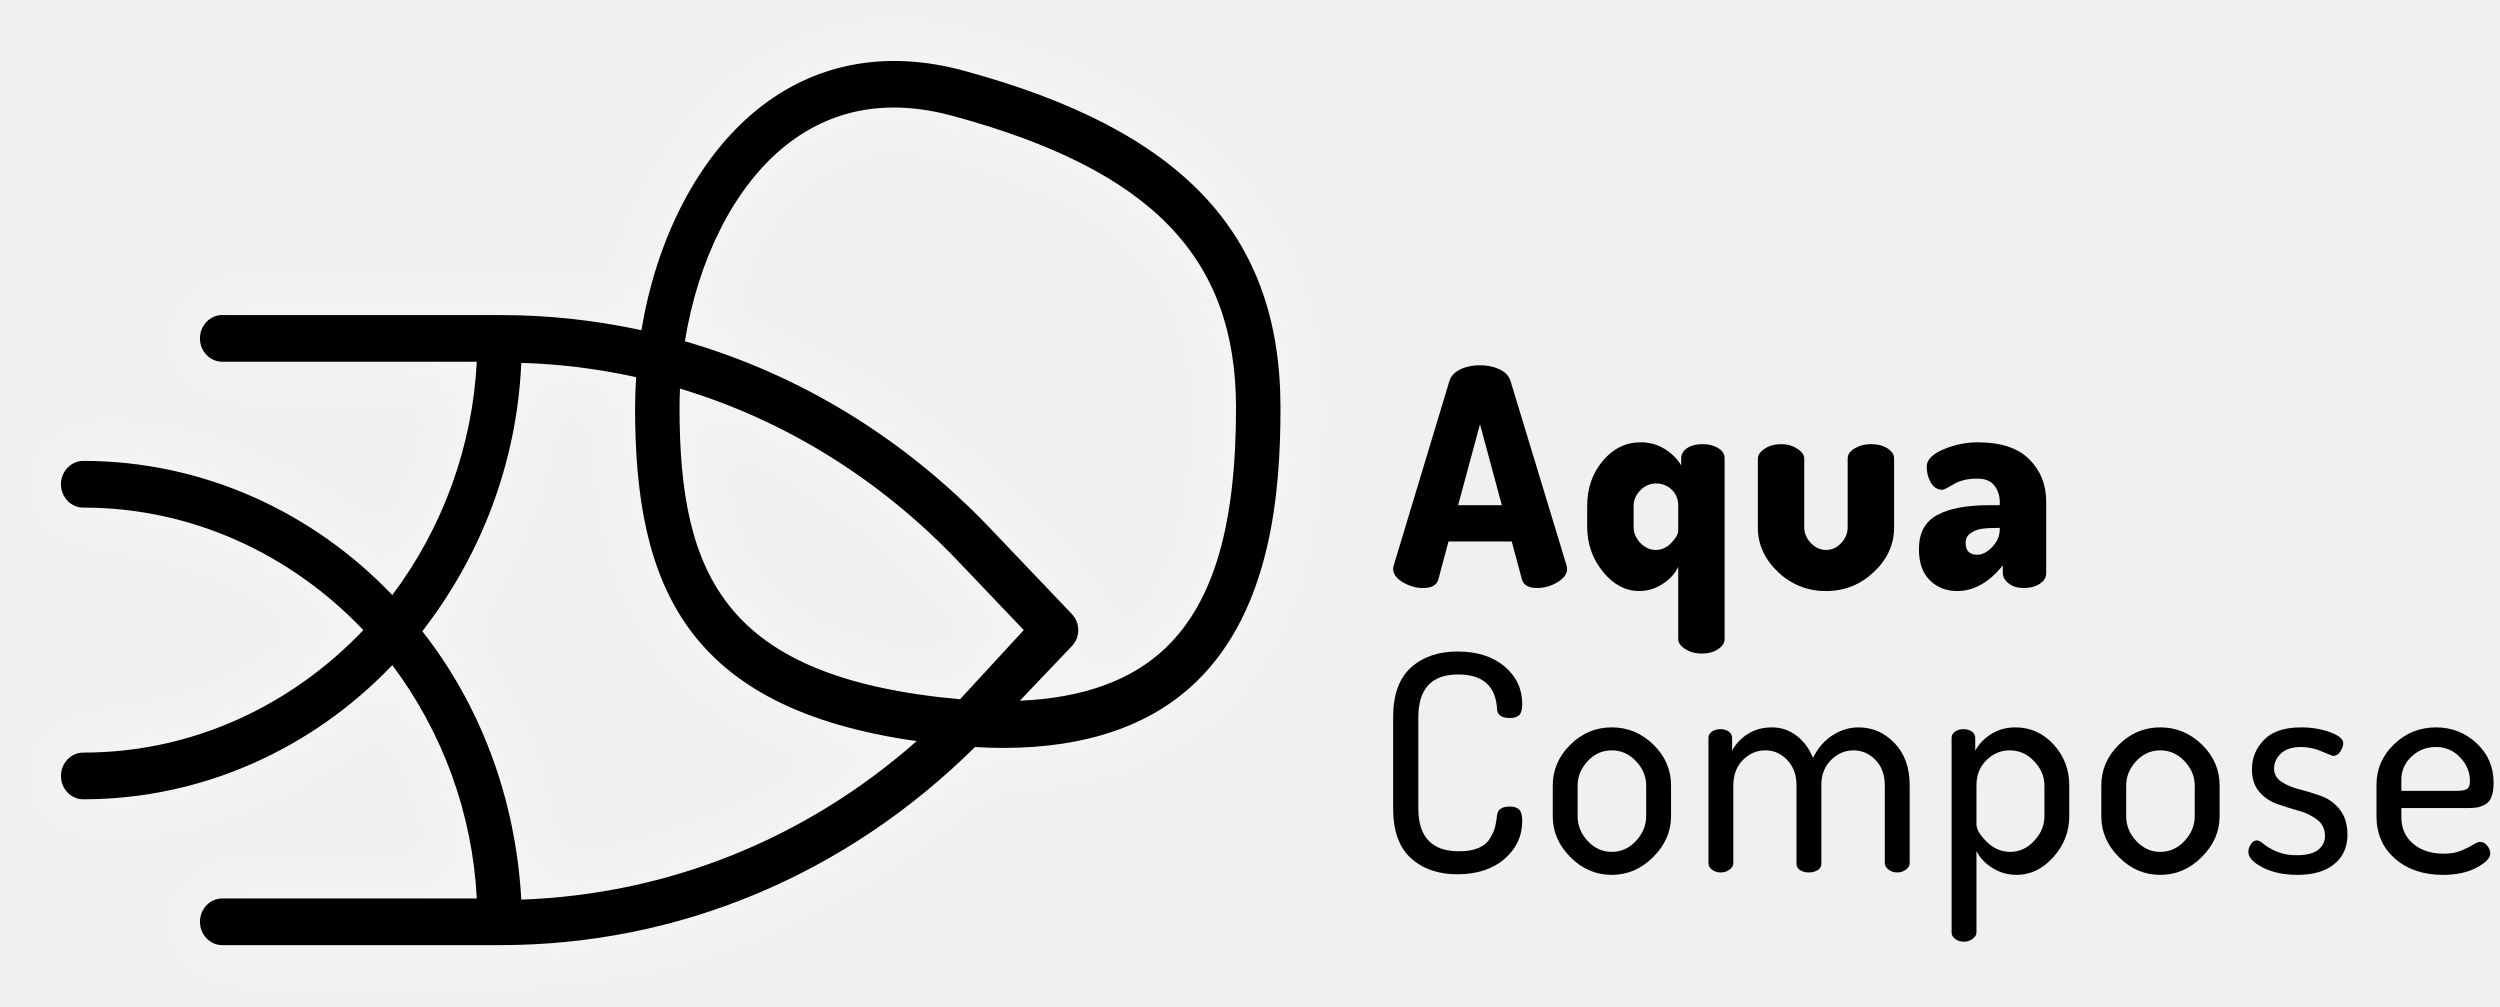
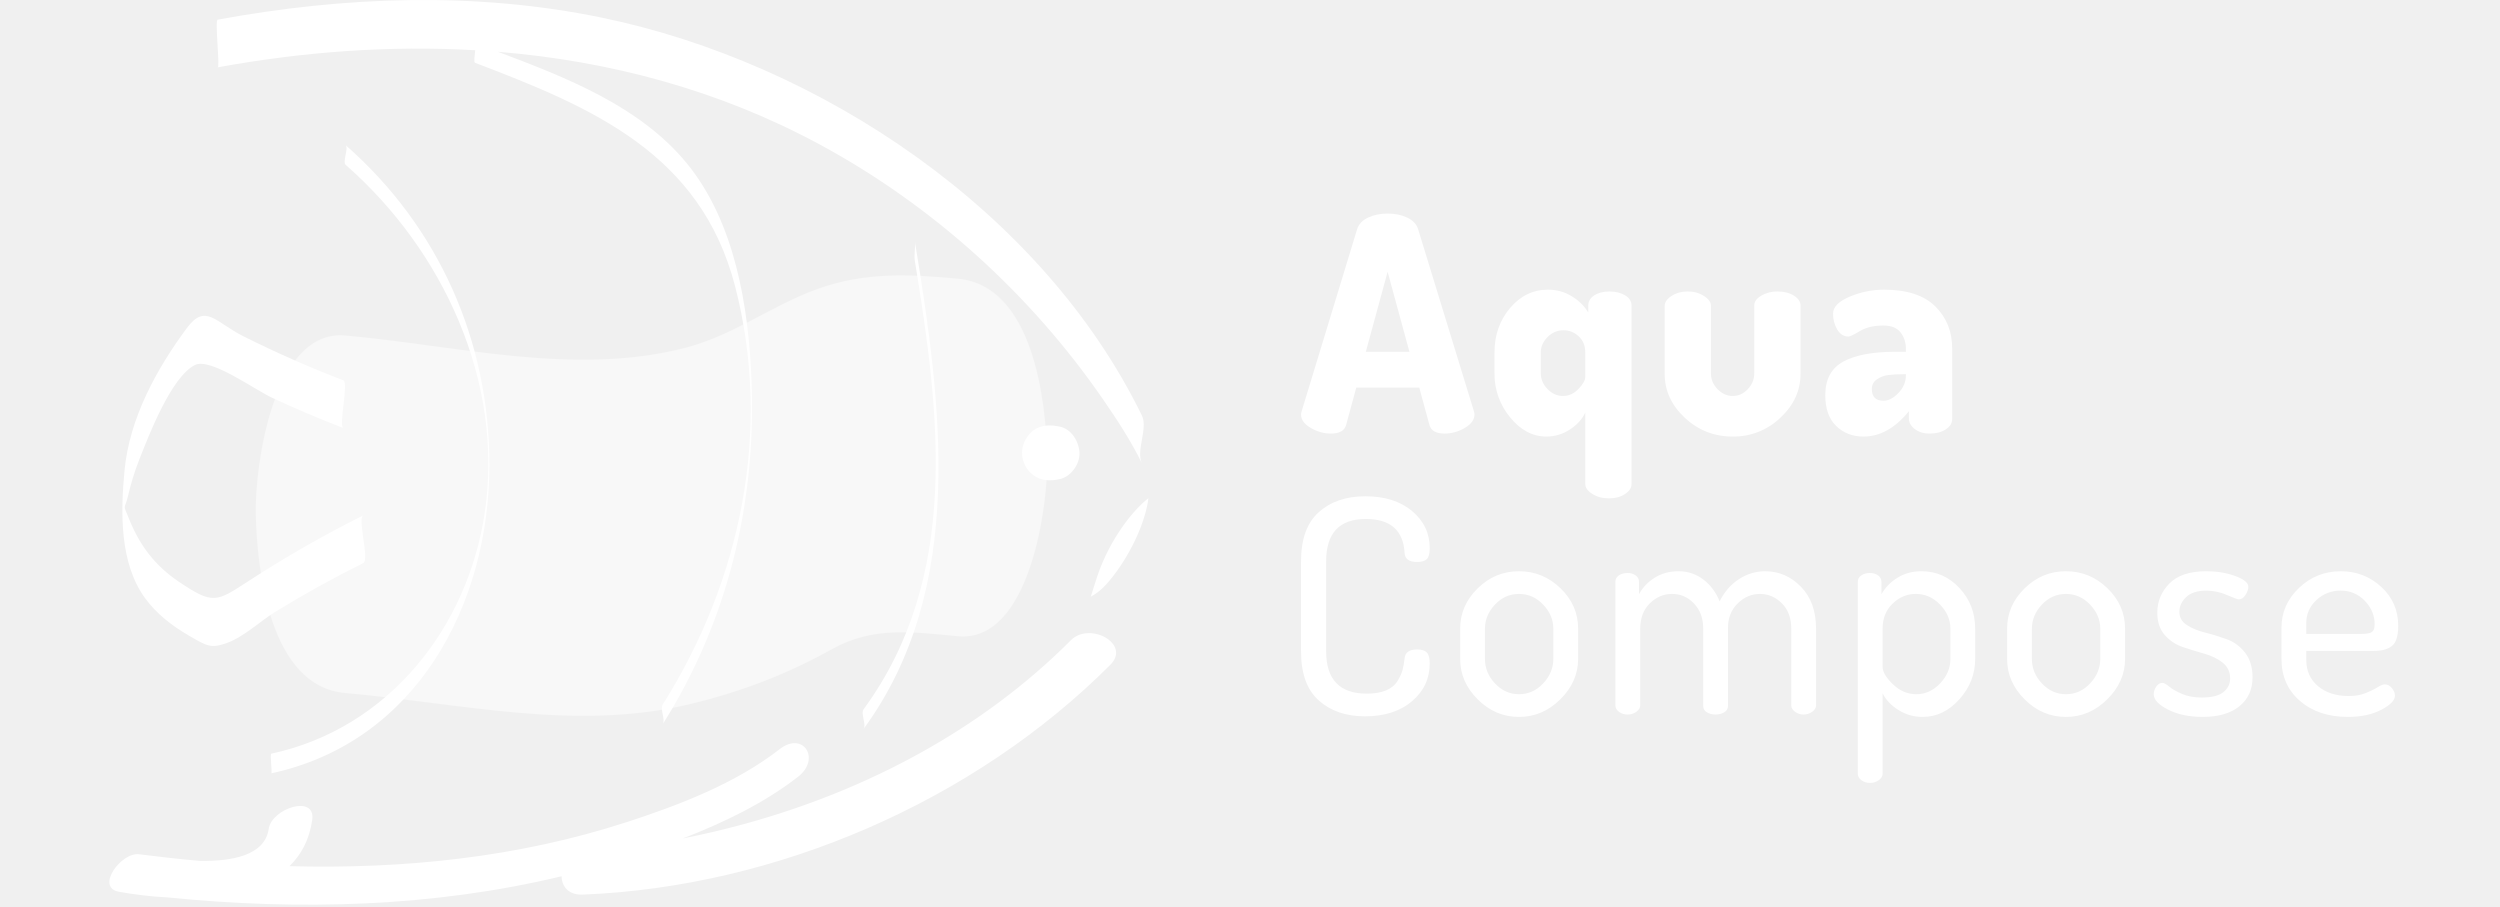
- <svg xmlns="http://www.w3.org/2000/svg" xmlns:xlink="http://www.w3.org/1999/xlink" width="164" height="66" viewBox="0 0 164 66">
-   <defs>
-     <path id="b" d="M72.482 38.486c-2.232 2.15-5.451 3.307-9.58 3.48l3.393-3.56a1.53 1.53 0 0 0 0-2.144l-5.324-5.588C55.306 24.73 48.435 20.555 40.93 18.387c.852-5.33 3.211-10.078 6.497-12.75 3.079-2.503 6.79-3.192 11.037-2.044 13.05 3.532 18.619 9.262 18.619 19.16 0 7.712-1.462 12.711-4.6 15.733zM58.98 41.87l-.025-.001c-15.37-1.39-18.378-8.062-18.378-19.117 0-.42.011-.84.03-1.259 6.812 2.045 13.073 5.89 18.25 11.325l4.303 4.516-4.18 4.536zm-35.276-4.46c3.793-4.898 6.2-10.945 6.492-17.605 2.556.074 5.075.394 7.536.938a31.404 31.404 0 0 0-.072 2.01c0 11.539 3.23 19.707 18.472 21.864-7.263 6.412-16.312 10.059-25.936 10.398-.365-6.66-2.7-12.783-6.492-17.604zM59.193.63C54.101-.75 49.414.146 45.638 3.217c-3.862 3.14-6.568 8.429-7.559 14.444a43.75 43.75 0 0 0-9.272-.993H10.575c-.802 0-1.458.689-1.458 1.53 0 .843.656 1.531 1.458 1.531h16.703a27.898 27.898 0 0 1-5.544 15.309c-5.178-5.435-12.399-8.803-20.275-8.803-.803 0-1.46.69-1.46 1.53 0 .844.657 1.533 1.46 1.533 7.147 0 13.638 3.061 18.378 8.036-4.74 4.975-11.231 8.037-18.378 8.037-.803 0-1.46.69-1.46 1.53 0 .842.657 1.532 1.46 1.532 7.876 0 15.097-3.368 20.275-8.802a27.89 27.89 0 0 1 5.544 15.308H10.575c-.802 0-1.458.688-1.458 1.53 0 .843.656 1.531 1.458 1.531h18.233c11.712 0 22.674-4.611 31.152-12.995.623.035 1.237.059 1.832.059 5.428 0 9.68-1.45 12.663-4.322C79.425 35.956 80 28.182 80 22.752 80 11.346 73.583 4.522 59.192.63z" />
-     <filter id="a" width="115%" height="120.7%" x="-7.5%" y="-10.3%" filterUnits="objectBoundingBox">
-       <feOffset in="SourceAlpha" result="shadowOffsetOuter1" />
-       <feGaussianBlur in="shadowOffsetOuter1" result="shadowBlurOuter1" stdDeviation="2" />
-       <feColorMatrix in="shadowBlurOuter1" values="0 0 0 0 1 0 0 0 0 1 0 0 0 0 1 0 0 0 0.5 0" />
-     </filter>
-   </defs>
-   <g fill="none" fill-rule="evenodd">
-     <path fill="black" d="M147.492 55.884c0-.17.055-.34.165-.505.112-.164.248-.25.404-.25.104 0 .256.086.452.25.195.166.478.327.844.486.366.159.8.238 1.297.238.655 0 1.13-.12 1.424-.36.294-.242.441-.543.441-.903 0-.442-.163-.792-.49-1.054a3.402 3.402 0 0 0-1.198-.59c-.471-.134-.943-.28-1.415-.442a2.735 2.735 0 0 1-1.198-.802c-.328-.374-.491-.869-.491-1.483 0-.747.264-1.393.796-1.938.53-.544 1.338-.815 2.424-.815.694 0 1.33.105 1.906.317.577.212.865.453.865.722 0 .158-.062.336-.187.534-.125.199-.277.297-.461.297-.052 0-.304-.096-.757-.29a3.39 3.39 0 0 0-1.344-.293c-.603 0-1.052.146-1.347.432-.293.288-.443.612-.443.972 0 .375.166.67.494.883.325.214.728.38 1.206.502.478.12.952.268 1.424.44.472.175.872.472 1.2.893.325.421.49.966.49 1.634 0 .812-.288 1.454-.865 1.925-.574.471-1.382.707-2.415.707-.89 0-1.65-.161-2.28-.485-.628-.323-.941-.664-.941-1.022zm10.037-4.005h3.633c.341 0 .57-.042.688-.13.117-.084.178-.253.178-.504 0-.596-.218-1.117-.65-1.567a2.12 2.12 0 0 0-1.59-.675c-.616 0-1.146.21-1.59.627a2.015 2.015 0 0 0-.669 1.535v.714zm-1.63 1.665v-2.082c0-1.017.382-1.896 1.15-2.636.765-.741 1.683-1.11 2.758-1.11 1.021 0 1.905.346 2.652 1.034.747.691 1.12 1.555 1.12 2.593 0 .389-.046.701-.139.934a.914.914 0 0 1-.421.502c-.19.1-.366.163-.532.191-.162.025-.38.04-.657.04h-4.301v.595c0 .727.257 1.307.775 1.745.518.436 1.19.653 2.014.653.432 0 .808-.066 1.13-.199.32-.132.58-.26.777-.384.194-.127.352-.19.47-.19.183 0 .34.084.47.249.131.165.197.332.197.506 0 .302-.297.614-.893.93-.597.318-1.333.477-2.21.477-1.283 0-2.33-.354-3.143-1.061-.811-.707-1.218-1.637-1.218-2.787zM95.653 33.141h2.868l-1.434-5.313-1.434 5.313zm-4.263 4.165c0-.041.012-.113.04-.22l3.652-12.094c.106-.331.344-.585.718-.763.373-.18.802-.268 1.287-.268.484 0 .912.089 1.287.268.372.178.61.432.716.763l3.674 12.094c.024.107.038.179.038.22 0 .343-.212.64-.638.892a2.58 2.58 0 0 1-1.326.376c-.564 0-.898-.192-1.002-.575l-.667-2.478h-4.146L94.357 38c-.105.383-.44.575-1.002.575-.458 0-.9-.126-1.325-.376-.426-.251-.64-.549-.64-.892zm15.774-2.743c0 .393.147.743.442 1.052.295.306.63.461 1.012.461.392 0 .736-.158 1.03-.473.295-.313.443-.575.443-.786v-1.63c0-.445-.146-.802-.434-1.071a1.425 1.425 0 0 0-1-.402 1.43 1.43 0 0 0-1.051.45c-.295.302-.442.643-.442 1.024v1.375zm-3.045.006V33.18c0-1.15.34-2.132 1.021-2.945.681-.813 1.513-1.22 2.496-1.22.575 0 1.1.147 1.571.44.472.293.831.653 1.079 1.079v-.46c0-.279.132-.507.393-.68.262-.172.596-.26 1.002-.26s.75.086 1.031.26c.282.17.423.394.423.672v11.858c0 .25-.144.471-.431.663-.29.193-.644.287-1.063.287-.418 0-.78-.098-1.09-.297-.307-.197-.46-.416-.46-.654v-4.749c-.197.438-.533.815-1.012 1.127-.478.314-.992.47-1.542.47-.904 0-1.7-.422-2.387-1.27-.688-.845-1.03-1.823-1.03-2.933zm11.196.039v-4.52c0-.239.15-.456.451-.655.3-.198.661-.297 1.08-.297.394 0 .744.099 1.05.297.31.197.462.415.462.652v4.508c0 .383.144.724.432 1.029.29.303.623.455 1.002.455.38 0 .71-.152.993-.455.282-.305.422-.646.422-1.03v-4.527c0-.25.154-.467.462-.651a2.03 2.03 0 0 1 1.07-.278c.433 0 .793.092 1.08.278.288.186.433.403.433.653v4.541c0 1.111-.442 2.083-1.326 2.916-.884.832-1.927 1.248-3.134 1.248a4.443 4.443 0 0 1-3.151-1.248c-.884-.833-1.326-1.805-1.326-2.916zm13.631 1.013c0 .514.256.771.766.771.327 0 .655-.17.983-.514.326-.343.49-.735.49-1.177v-.072h-.078c-.433 0-.79.017-1.072.055-.28.036-.533.132-.754.285a.741.741 0 0 0-.335.652zm-3.064.403c0-1.055.396-1.8 1.189-2.233.79-.433 1.928-.65 3.407-.65h.707v-.209c0-.414-.118-.774-.352-1.079-.237-.304-.61-.456-1.121-.456-.629 0-1.147.122-1.551.366-.406.245-.656.366-.746.366-.315 0-.565-.154-.747-.465a2.044 2.044 0 0 1-.275-1.06c0-.436.363-.81 1.09-1.122a5.723 5.723 0 0 1 2.269-.465c1.505 0 2.628.37 3.368 1.11.74.74 1.11 1.666 1.11 2.776v4.719c0 .264-.142.489-.423.675-.28.185-.638.277-1.07.277-.38 0-.701-.099-.962-.296-.262-.197-.392-.438-.392-.72v-.468c-.905 1.122-1.9 1.682-2.986 1.682-.722 0-1.32-.233-1.798-.701-.478-.469-.717-1.151-.717-2.047zM91.39 53.029v-5.967c0-1.48.39-2.571 1.17-3.273.78-.7 1.797-1.05 3.054-1.05 1.284 0 2.312.327 3.085.98.773.655 1.159 1.478 1.159 2.47 0 .357-.067.598-.197.724-.131.125-.34.188-.629.188-.523 0-.798-.191-.825-.576-.079-1.518-.93-2.28-2.553-2.28-1.743 0-2.612.94-2.612 2.817v5.967c0 1.878.89 2.816 2.671 2.816.51 0 .935-.073 1.277-.217.34-.146.592-.358.756-.637.164-.276.272-.514.324-.712.052-.199.099-.464.137-.793.04-.384.314-.576.825-.576.29 0 .498.066.629.199.13.132.197.377.197.734 0 1.003-.39 1.84-1.17 2.507-.778.669-1.81 1.003-3.093 1.003-1.243 0-2.256-.351-3.034-1.053-.78-.7-1.17-1.79-1.17-3.27zm12.102.51c0 .618.221 1.165.668 1.637.444.472.969.708 1.57.708.616 0 1.145-.24 1.592-.718.444-.481.668-1.021.668-1.627v-2.01c0-.591-.224-1.124-.668-1.596-.447-.474-.976-.71-1.591-.71-.616 0-1.143.236-1.583.71-.437.472-.656 1.005-.656 1.596v2.01zm-1.631.005v-2.022c0-1.018.382-1.906 1.15-2.667.765-.76 1.672-1.14 2.72-1.14 1.047 0 1.957.377 2.73 1.13.773.754 1.16 1.646 1.16 2.677v2.022c0 1.006-.39 1.898-1.171 2.677-.778.781-1.685 1.17-2.72 1.17-1.035 0-1.938-.385-2.71-1.16-.773-.773-1.16-1.67-1.16-2.687zm10.213 3.094V48.41c0-.172.075-.312.225-.417.15-.106.344-.159.58-.159.21 0 .387.055.532.16a.505.505 0 0 1 .215.424v.824a2.913 2.913 0 0 1 1.032-1.095c.45-.288.978-.431 1.58-.431a2.6 2.6 0 0 1 1.622.55c.477.366.833.85 1.07 1.451.326-.653.76-1.151 1.297-1.491.536-.34 1.1-.51 1.688-.51.918 0 1.706.344 2.368 1.031.662.688.992 1.612.992 2.776v5.115c0 .146-.083.282-.246.406a.919.919 0 0 1-.58.189.9.9 0 0 1-.56-.187c-.162-.126-.245-.262-.245-.406v-5.104c0-.71-.206-1.275-.617-1.69-.413-.416-.896-.623-1.446-.623-.55 0-1.038.21-1.463.632-.425.422-.638.963-.638 1.623v5.182a.471.471 0 0 1-.246.425 1.112 1.112 0 0 1-.58.148c-.21 0-.395-.05-.56-.148a.469.469 0 0 1-.244-.425v-5.164c0-.657-.2-1.2-.6-1.63-.4-.428-.88-.643-1.443-.643-.565 0-1.055.21-1.473.632-.42.422-.629.984-.629 1.681v5.104c0 .144-.081.28-.247.406a.924.924 0 0 1-.579.187.914.914 0 0 1-.57-.179c-.156-.118-.235-.257-.235-.416zm17.581-2.566c0 .327.226.712.678 1.152.452.44.965.66 1.543.66.588 0 1.11-.238 1.56-.718.452-.48.679-1.021.679-1.627v-2.01c0-.591-.227-1.123-.678-1.596-.452-.475-.986-.71-1.601-.71-.576 0-1.085.213-1.522.64-.44.427-.659.982-.659 1.665v2.544zm-1.63 7.107v-12.77c0-.171.074-.31.226-.415a.938.938 0 0 1 .56-.16c.223 0 .406.055.55.16a.505.505 0 0 1 .215.424v.824a2.99 2.99 0 0 1 1.042-1.084c.458-.295.989-.442 1.592-.442.981 0 1.816.373 2.503 1.12.687.747 1.031 1.643 1.031 2.687v2.021c0 1.006-.347 1.898-1.04 2.677-.694.78-1.5 1.17-2.415 1.17-.579 0-1.105-.15-1.583-.452-.479-.3-.829-.67-1.05-1.113v5.35c0 .145-.083.283-.245.409a.928.928 0 0 1-.581.189.917.917 0 0 1-.569-.18c-.158-.117-.237-.256-.237-.415zm11.452-7.64c0 .618.221 1.165.668 1.637.444.472.969.708 1.57.708.616 0 1.145-.24 1.592-.718.444-.481.668-1.021.668-1.627v-2.01c0-.591-.224-1.124-.668-1.596-.447-.474-.976-.71-1.591-.71-.617 0-1.143.236-1.583.71-.437.472-.656 1.005-.656 1.596v2.01zm-1.631.005v-2.022c0-1.018.382-1.906 1.15-2.667.765-.76 1.672-1.14 2.72-1.14 1.047 0 1.957.377 2.73 1.13.773.754 1.16 1.646 1.16 2.677v2.022c0 1.006-.39 1.898-1.171 2.677-.778.781-1.684 1.17-2.72 1.17-1.035 0-1.938-.385-2.71-1.16-.773-.773-1.16-1.67-1.16-2.687z" />
-     <g transform="translate(4 4)">
-       <use fill="black" filter="url(#a)" xlink:href="#b" />
-       <use fill="black" xlink:href="#b" />
-     </g>
+ <svg xmlns="http://www.w3.org/2000/svg" width="160" height="58" viewBox="0 0 160 58">
+   <g fill="#FFF" fill-rule="nonzero">
+     <path fill-opacity=".5" d="M22.089 44.355c7.398.655 14.778 2.484 22.134.695 3.267-.794 6.12-1.889 9.044-3.513 2.629-1.46 5.124-1.089 8.038-.816 4.63.432 5.79-8.442 5.722-11.444-.08-3.621-.894-10.993-5.722-11.443-3.124-.292-5.93-.43-8.952.646-2.93 1.043-5.349 2.947-8.418 3.756-7.132 1.88-14.666-.132-21.846-.767-4.633-.41-5.79 8.425-5.722 11.443.08 3.6.896 11.016 5.722 11.443" />
+     <path d="M12.07 40.668c1.186.688 1.419.85 2.46.48 1.05-.372 2.145-1.412 3.096-1.995a71.522 71.522 0 0 1 5.62-3.113c.423-.21-.387-2.861 0-3.053a74.497 74.497 0 0 0-7.428 4.257c-1.962 1.273-2.192 1.462-4.383-.02-1.515-1.026-2.48-2.299-3.16-3.976-.445-1.093-.302-.562-.086-1.49a16.65 16.65 0 0 1 .726-2.35c.568-1.439 2.041-5.313 3.573-6.052.987-.476 3.785 1.57 4.92 2.097a69.31 69.31 0 0 0 4.566 1.94c-.318-.121.357-2.918 0-3.053a70.583 70.583 0 0 1-6.376-2.808c-1.811-.9-2.439-2.157-3.64-.536-1.957 2.643-3.673 5.787-3.988 9.11-.254 2.678-.325 5.934 1.323 8.188.73.996 1.719 1.76 2.778 2.374M13.934 4.31c5.457-1 11.005-1.41 16.48-1.095-.037.347-.102.77-.013.803 7.55 2.872 14.444 5.815 16.644 14.3 2.381 9.184.379 18.838-4.63 26.77-.191.304.187.963 0 1.259 4.172-6.609 5.98-14.155 5.686-21.922-.18-4.76-1.059-10.243-4.183-14.018-3.001-3.626-7.688-5.45-12.048-7.092 7.138.584 14.126 2.438 20.59 5.93 7.217 3.898 13.5 9.581 18.15 16.336.896 1.3 1.777 2.646 2.472 4.068-.397-.813.404-2.222 0-3.053C66.686 13.484 52.469 4.013 38.516 1.13c-8.123-1.678-16.458-1.362-24.582.128-.202.037.158 3.023 0 3.052" />
+     <path d="M68.54 40.973c-5.725 5.736-13.052 9.6-20.831 11.742a57.176 57.176 0 0 1-4.017.948c2.63-1.014 5.225-2.269 7.39-3.955 1.468-1.143.323-2.936-1.181-1.764-2.822 2.199-6.438 3.582-9.797 4.673-6.96 2.262-14.282 3.013-21.579 2.818.751-.73 1.277-1.694 1.458-2.96.237-1.66-2.599-.736-2.787.576-.24 1.69-2.332 2.08-4.406 2.047-1.304-.117-2.603-.26-3.895-.426-1.127-.144-2.819 2.124-1.276 2.403.925.166 2.007.306 3.14.363 8.408.841 16.966.617 25.183-1.358.005.632.432 1.212 1.345 1.175 12.403-.491 25.05-5.97 33.783-14.717 1.323-1.325-1.321-2.775-2.53-1.565M31.321 29.754c.003-7.91-3.231-15.232-9.2-20.463.203.177-.213 1.07 0 1.258 6.237 5.466 10.142 13.874 8.905 22.252-1.096 7.416-6.203 13.829-13.666 15.435-.095.02.077 1.242 0 1.258 9.291-2 13.958-10.801 13.961-19.74" />
+     <path d="M58.548 15.426c.066.407-.068.849 0 1.258 1.604 9.785 2.936 20.222-3.278 28.71-.203.276.196.989 0 1.257 6.635-9.063 4.972-20.887 3.278-31.225M72.184 33.242a12.699 12.699 0 0 0-1.795 3.18c-.217.592-.378 1.124-.577 1.762.586-.296 1.045-.819 1.413-1.292.377-.486.713-.995 1.01-1.526.298-.53.562-1.08.782-1.654.214-.578.403-1.17.48-1.825-.52.404-.929.872-1.313 1.355M67.806 27.3l-.148-.027c-.616-.115-1.277-.034-1.727.456-.318.347-.52.774-.52 1.255 0 .454.198.932.52 1.254.477.476 1.089.575 1.727.457.049-.01.098-.02.148-.028.718-.134 1.313-.969 1.282-1.683-.033-.724-.513-1.54-1.282-1.684M87.413 22.514h2.79l-1.395-5.12-1.395 5.12zm-4.147 4.013c0-.039.013-.108.04-.21l3.552-11.656c.103-.318.335-.564.698-.735.363-.173.781-.258 1.252-.258.472 0 .888.085 1.252.258.363.171.594.417.697.735l3.573 11.655c.025.103.037.172.037.211 0 .331-.206.618-.62.86a2.529 2.529 0 0 1-1.289.362c-.55 0-.874-.185-.975-.553l-.65-2.388h-4.032l-.648 2.388c-.103.368-.428.553-.975.553-.447 0-.876-.12-1.29-.362-.415-.242-.622-.529-.622-.86zM98.61 23.884c0 .38.144.717.43 1.013.288.297.614.446.984.446.382 0 .717-.153 1.003-.456.287-.302.43-.556.43-.758v-1.57c0-.43-.14-.774-.42-1.032a1.394 1.394 0 0 0-.974-.39c-.395 0-.735.147-1.023.436-.286.29-.43.62-.43.986v1.325zm-2.962.006v-1.338c0-1.108.332-2.053.994-2.837.662-.784 1.471-1.176 2.427-1.176.56 0 1.07.142 1.53.425.458.281.808.629 1.049 1.039v-.443c0-.269.127-.489.382-.655.256-.167.58-.25.975-.25.396 0 .73.082 1.003.248.274.165.41.381.41.649v11.427c0 .242-.14.454-.42.64-.28.185-.624.276-1.032.276-.407 0-.76-.095-1.06-.286-.3-.191-.448-.403-.448-.631V26.4c-.191.423-.52.785-.984 1.087a2.708 2.708 0 0 1-1.501.453c-.879 0-1.653-.407-2.321-1.224a4.325 4.325 0 0 1-1.004-2.827zM106.54 23.928v-4.356c0-.23.145-.44.438-.631.292-.191.643-.287 1.051-.287.382 0 .724.096 1.022.287.3.19.45.399.45.627v4.345c0 .369.14.698.419.991.281.292.605.438.975.438s.69-.146.966-.438c.273-.293.41-.622.41-.99V19.55c0-.24.15-.45.45-.628a1.986 1.986 0 0 1 1.04-.268c.422 0 .771.09 1.051.268.28.179.421.389.421.63v4.376c0 1.071-.43 2.007-1.29 2.81a4.32 4.32 0 0 1-3.048 1.202c-1.185 0-2.206-.4-3.067-1.202-.86-.803-1.289-1.739-1.289-2.81M119.799 24.904c0 .496.248.743.745.743.318 0 .638-.165.956-.496.317-.33.477-.707.477-1.133v-.07h-.076c-.422 0-.768.017-1.042.053a1.667 1.667 0 0 0-.735.275.715.715 0 0 0-.325.628m-2.981.389c0-1.017.385-1.736 1.157-2.153.77-.417 1.875-.626 3.315-.626h.687v-.2c0-.4-.115-.747-.343-1.04-.23-.295-.593-.44-1.09-.44-.612 0-1.115.117-1.508.352-.395.236-.638.353-.726.353-.307 0-.55-.15-.727-.448a1.96 1.96 0 0 1-.267-1.023c0-.42.353-.779 1.06-1.079.706-.299 1.441-.45 2.207-.45 1.464 0 2.556.358 3.276 1.07.72.714 1.08 1.606 1.08 2.677v4.546c0 .255-.138.471-.412.65-.273.18-.62.267-1.04.267-.37 0-.683-.094-.936-.286-.255-.19-.382-.42-.382-.693v-.45c-.88 1.081-1.848 1.62-2.905 1.62-.701 0-1.283-.225-1.747-.676-.466-.45-.7-1.108-.7-1.971M83.266 41.68v-5.752c0-1.426.38-2.477 1.139-3.152.757-.675 1.748-1.014 2.97-1.014 1.248 0 2.248.315 3 .947.752.63 1.128 1.423 1.128 2.379 0 .344-.065.576-.19.697-.128.121-.332.182-.614.182-.508 0-.776-.185-.803-.555-.076-1.464-.903-2.198-2.483-2.198-1.694 0-2.54.905-2.54 2.714v5.752c0 1.808.866 2.713 2.598 2.713.496 0 .91-.07 1.243-.21.329-.14.574-.345.735-.612.159-.268.264-.497.314-.688a5.48 5.48 0 0 0 .133-.763c.04-.37.307-.555.803-.555.282 0 .486.064.613.19.126.128.19.365.19.708 0 .967-.378 1.774-1.137 2.417-.757.644-1.76.965-3.009.965-1.21 0-2.194-.337-2.951-1.014-.76-.674-1.139-1.724-1.139-3.151M95.037 42.171c0 .596.216 1.121.65 1.577.433.456.942.682 1.529.682.599 0 1.114-.23 1.547-.692.433-.462.65-.984.65-1.567v-1.938c0-.568-.217-1.082-.65-1.537-.433-.457-.948-.684-1.547-.684-.6 0-1.112.227-1.54.684-.425.455-.639.969-.639 1.537v1.938zm-1.586.005v-1.949c0-.98.372-1.837 1.118-2.57.745-.733 1.626-1.098 2.647-1.098 1.019 0 1.904.362 2.656 1.089.75.726 1.128 1.585 1.128 2.58v1.948c0 .968-.38 1.829-1.139 2.579-.757.753-1.639 1.128-2.645 1.128-1.008 0-1.886-.372-2.637-1.118-.752-.745-1.128-1.608-1.128-2.589zM103.386 45.156v-7.928c0-.167.073-.3.22-.402.146-.102.334-.154.564-.154a.85.85 0 0 1 .516.156c.14.104.21.24.21.407v.795a2.818 2.818 0 0 1 1.003-1.055c.438-.277.952-.416 1.538-.416.586 0 1.112.178 1.577.53.464.353.811.82 1.041 1.398.317-.63.74-1.108 1.261-1.436a3.037 3.037 0 0 1 1.642-.492c.893 0 1.66.331 2.303.994.645.662.966 1.553.966 2.675v4.928c0 .142-.081.273-.24.393a.91.91 0 0 1-.564.181.886.886 0 0 1-.544-.18c-.16-.121-.238-.252-.238-.392v-4.917c0-.686-.2-1.23-.602-1.63-.401-.4-.871-.6-1.406-.6-.534 0-1.009.202-1.422.61-.414.406-.62.926-.62 1.563v4.994c0 .177-.081.315-.24.41-.16.094-.347.142-.565.142-.204 0-.384-.048-.544-.143a.451.451 0 0 1-.238-.409v-4.975c0-.635-.194-1.16-.583-1.573-.389-.412-.857-.619-1.404-.619-.549 0-1.026.202-1.434.61-.407.406-.61.947-.61 1.62v4.917c0 .14-.08.27-.24.392a.91.91 0 0 1-.563.18.898.898 0 0 1-.556-.173c-.152-.112-.228-.246-.228-.4M120.487 42.684c0 .316.22.686.66 1.11.44.425.94.636 1.5.636.573 0 1.08-.23 1.52-.691.438-.464.659-.985.659-1.568v-1.938c0-.568-.22-1.082-.66-1.537-.44-.457-.959-.685-1.557-.685-.56 0-1.054.206-1.48.618-.428.41-.642.945-.642 1.604v2.451zm-1.586 6.848V37.228c0-.166.073-.3.222-.402a.92.92 0 0 1 .543-.153.88.88 0 0 1 .536.155c.14.104.21.24.21.408v.794a2.896 2.896 0 0 1 1.012-1.045c.446-.284.962-.426 1.548-.426.956 0 1.767.36 2.436 1.079.668.72 1.003 1.583 1.003 2.59v1.948c0 .968-.338 1.828-1.013 2.58-.675.752-1.459 1.126-2.35 1.126a2.832 2.832 0 0 1-1.537-.435c-.467-.289-.808-.646-1.024-1.073v5.157c0 .14-.079.272-.238.393a.904.904 0 0 1-.563.182.893.893 0 0 1-.555-.173c-.154-.113-.23-.246-.23-.4zM130.041 42.171c0 .596.216 1.121.65 1.577.433.456.942.682 1.528.682.6 0 1.115-.23 1.548-.692.432-.462.65-.984.65-1.567v-1.938c0-.568-.218-1.082-.65-1.537-.433-.457-.949-.684-1.548-.684-.599 0-1.11.227-1.539.684-.425.455-.639.969-.639 1.537v1.938zm-1.586.005v-1.949c0-.98.372-1.837 1.118-2.57.745-.733 1.626-1.098 2.646-1.098s1.905.362 2.657 1.089c.75.726 1.128 1.585 1.128 2.58v1.948c0 .968-.38 1.829-1.14 2.579-.757.753-1.638 1.128-2.645 1.128-1.007 0-1.885-.372-2.636-1.118-.753-.745-1.128-1.608-1.128-2.589zM137.838 44.43c0-.165.053-.326.162-.486.108-.16.239-.24.392-.24.1 0 .248.08.44.24.19.16.465.315.821.468.356.154.777.23 1.26.23.638 0 1.1-.117 1.387-.349.285-.232.428-.522.428-.868 0-.427-.159-.764-.477-1.016-.319-.25-.706-.44-1.165-.57-.459-.128-.917-.27-1.376-.425a2.662 2.662 0 0 1-1.166-.773c-.318-.361-.477-.837-.477-1.429 0-.72.257-1.342.774-1.868.516-.523 1.301-.785 2.359-.785.675 0 1.294.101 1.854.306.56.204.84.435.84.696 0 .152-.06.323-.182.514-.12.191-.27.287-.448.287-.05 0-.296-.094-.736-.28a3.32 3.32 0 0 0-1.308-.282c-.587 0-1.023.14-1.309.417-.286.276-.431.589-.431.936 0 .36.16.645.48.85.316.207.708.368 1.173.484.464.115.927.258 1.385.424.46.169.848.454 1.166.861.318.405.478.931.478 1.575 0 .782-.28 1.4-.842 1.855-.56.454-1.343.68-2.349.68-.866 0-1.604-.155-2.217-.468-.611-.31-.916-.639-.916-.984M147.602 40.57h3.534c.331 0 .554-.04.669-.123.115-.083.172-.245.172-.487 0-.574-.211-1.077-.631-1.51a2.075 2.075 0 0 0-1.547-.65 2.2 2.2 0 0 0-1.548.604c-.433.4-.65.893-.65 1.48v.687zm-1.587 1.606V40.17c0-.981.372-1.827 1.118-2.54.745-.714 1.64-1.07 2.685-1.07.993 0 1.853.332 2.579.996.726.665 1.089 1.499 1.089 2.498 0 .376-.044.676-.134.9a.885.885 0 0 1-.41.484 1.732 1.732 0 0 1-.517.184 4.26 4.26 0 0 1-.639.039h-4.184v.572c0 .701.25 1.261.754 1.683.504.42 1.156.63 1.959.63.42 0 .785-.065 1.097-.192.314-.127.565-.25.756-.372.19-.12.344-.181.458-.181.178 0 .33.079.458.24.128.158.192.32.192.485 0 .293-.29.593-.87.898-.58.306-1.296.458-2.148.458-1.25 0-2.268-.34-3.058-1.021-.79-.681-1.185-1.577-1.185-2.685z" />
  </g>
</svg>
